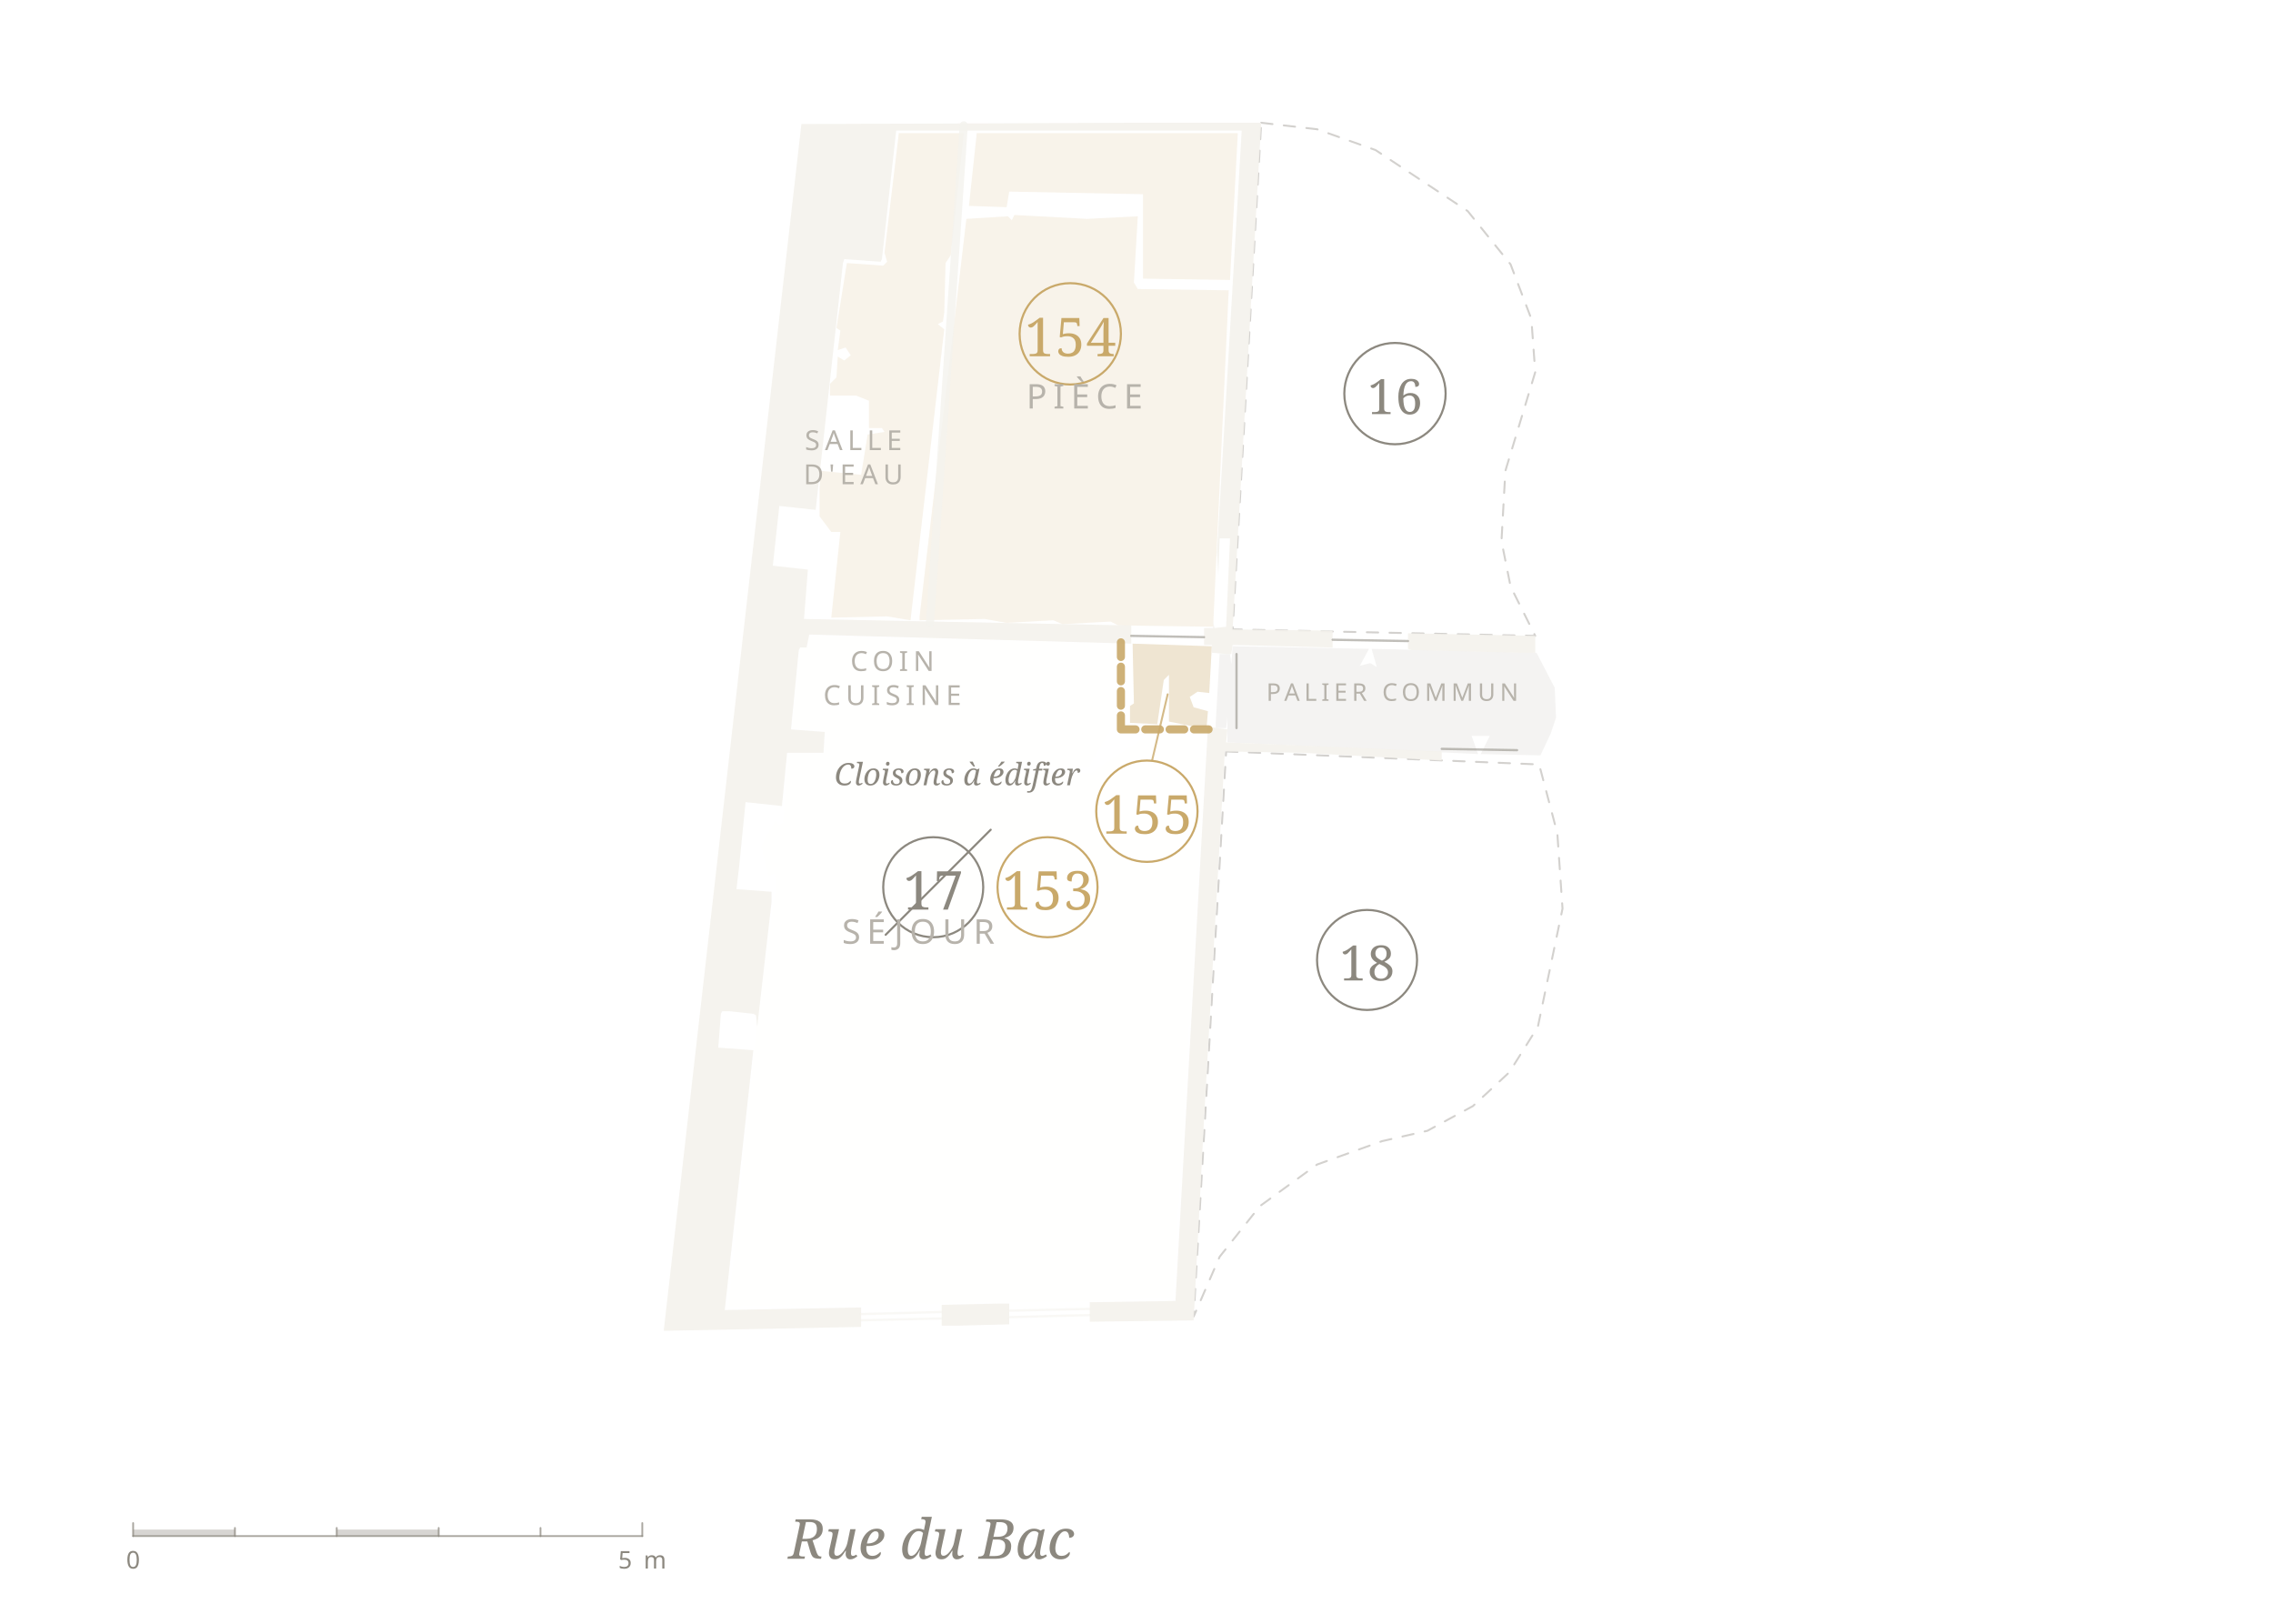
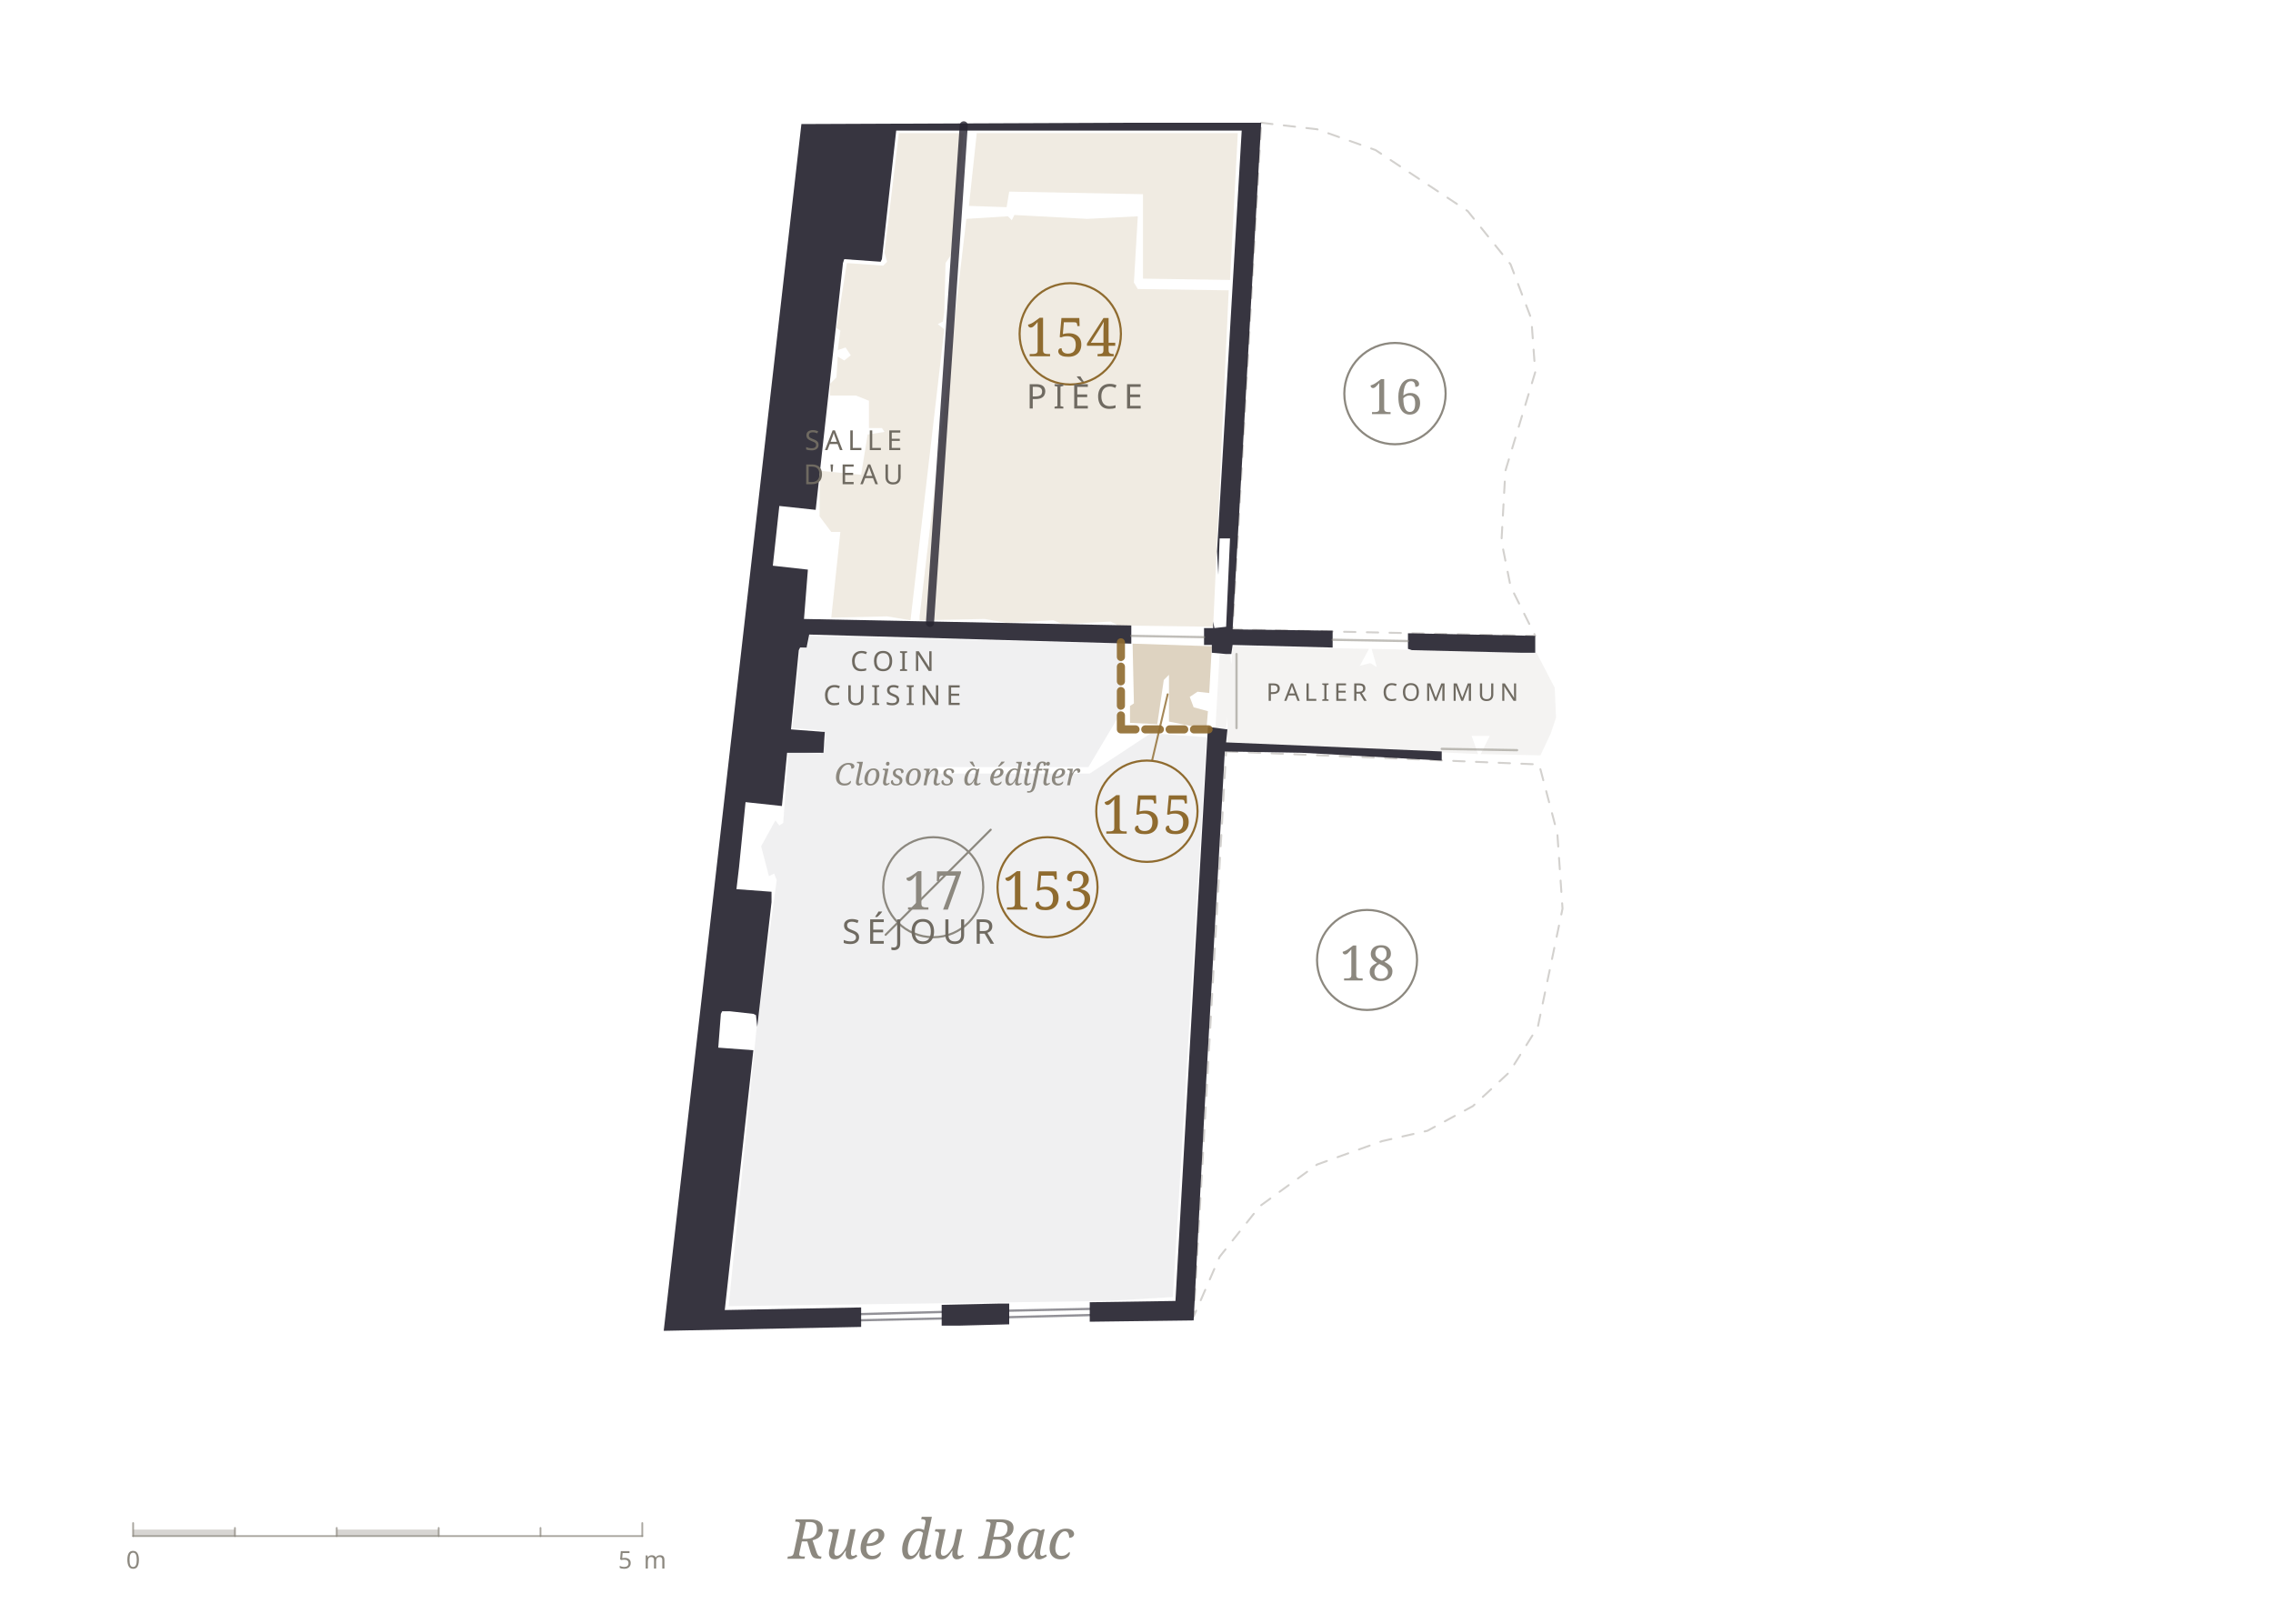
<svg xmlns="http://www.w3.org/2000/svg" viewBox="0 0 1400 1000" width="1400" height="1000" role="img" aria-labelledby="t d" fill="none" stroke-linecap="round" stroke-linejoin="round">
  <g id="lavis">
    <path d="M759.2 398L843.2 399.6L837.6 410L844 408.4L848 410.8L844.8 399.6L946.4 402L957.6 423.6L958.4 442L955.2 451.6L948.8 465.2L912 464.4L917.6 453.2L906.4 453.2L910.4 464.4L756 457.2L756 442L755.2 448.4L748.8 448.4L748.8 445.2L751.2 402.8L757.6 402.8L758.4 409.2Z" fill="#8c887f" fill-opacity=".10" />
-     <path d="M553.6 82L593.6 82L585.6 157.2L582.4 162L581.6 192.4L580.8 198L577.6 199.6L581.6 202.8L560.8 382L546.4 379.6L512 380.4L517.6 327.6L512 327.6L504.8 318L504.8 300.4L505.6 290L530.4 292.4L534.4 267.6L544.8 266L543.2 263.6L535.2 263.6L535.2 246.8L527.2 243.6L511.2 243.6L511.2 236.4L515.2 232.4L516 219.6L520 222L524 218.8L520.8 214L516 215.6L517.6 203.6L515.2 202L521.6 162L544 163.6L546.4 161.2L544.8 155.6ZM601.6 82L762.4 82L757.6 172.4L704 171.6L704 119.6L621.6 118L620 127.6L596.8 126.8ZM624.8 132.4L669.6 134.8L700.8 133.2L698.4 174L700.8 178L756.8 178.8L747.2 386L688.8 385.2L684 382.8L654.4 384.4L648.8 382L620 383.6L606.4 381.2L566.4 382L566.4 379.6L595.2 134.8L620.8 133.2L623.2 135.6Z" fill="#c9a96a" fill-opacity=".14" />
-     <path d="M498.4 391.6L691.2 396.4L690.4 438.8L670.4 472.4L576.8 472.4L576.8 476.4L671.2 476.4L708.8 451.6L743.2 454L722.4 798.8L682.4 801.2L448.8 804.4L466.4 629.2L478.4 542L476.8 538L473.6 539.6L468.8 521.2L477.6 505.2L480 508.4L482.4 506.8L485.6 462.8L505.6 464.4L508.8 455.6L507.2 450L488 448.4L492.8 399.6L497.6 398Z" fill="#f4f2ed" fill-opacity=".07" />
-     <path d="M697.6 396.4L746.4 398L744.8 426.8L737.6 426L732.8 429.2L735.2 435.6L744 438L743.2 447.6L736 447.6L720 444.4L720 415.6L716.8 418.8L712.8 446L696 445.2L696 434.8L698.4 433.2Z" fill="#c9a96a" fill-opacity=".3" />
+     <path d="M553.6 82L593.6 82L585.6 157.2L582.4 162L581.6 192.4L580.8 198L577.6 199.6L581.6 202.8L560.8 382L546.4 379.6L512 380.4L517.6 327.6L512 327.6L504.8 318L504.8 300.4L505.6 290L530.4 292.4L534.4 267.6L544.8 266L543.2 263.6L535.2 263.6L535.2 246.8L527.2 243.6L511.2 243.6L511.2 236.4L515.2 232.4L516 219.6L520 222L524 218.8L520.8 214L516 215.6L517.6 203.6L515.2 202L521.6 162L544 163.6L546.4 161.2L544.8 155.6ZM601.6 82L762.4 82L757.6 172.4L704 171.6L704 119.6L621.6 118L620 127.6L596.8 126.8ZM624.8 132.4L669.6 134.8L700.8 133.2L698.4 174L700.8 178L756.8 178.8L747.2 386L688.8 385.2L684 382.8L654.4 384.4L648.8 382L620 383.6L606.4 381.2L566.4 382L566.4 379.6L595.2 134.8L620.8 133.2L623.2 135.6Z" fill="#8f6b2f" fill-opacity=".14" />
+     <path d="M498.4 391.6L691.2 396.4L690.4 438.8L670.4 472.4L576.8 472.4L576.8 476.4L671.2 476.4L708.8 451.6L743.2 454L722.4 798.8L682.4 801.2L448.8 804.4L466.4 629.2L478.4 542L476.8 538L473.6 539.6L468.8 521.2L477.6 505.2L480 508.4L482.4 506.8L485.6 462.8L505.6 464.4L508.8 455.6L507.2 450L488 448.4L492.8 399.6L497.6 398Z" fill="#262430" fill-opacity=".07" />
+     <path d="M697.6 396.4L746.4 398L744.8 426.8L737.6 426L732.8 429.2L735.2 435.6L744 438L743.2 447.6L736 447.6L720 444.4L720 415.6L716.8 418.8L712.8 446L696 445.2L696 434.8L698.4 433.2Z" fill="#8f6b2f" fill-opacity=".3" />
  </g>
  <g id="fantomes" stroke="#8c887f" stroke-opacity=".38" stroke-width="1.2" stroke-dasharray="7 7">
    <path d="M776.8 75.6L811.2 79.6L847.2 92.4L904 130L930.4 162.8L943.2 196.4L945.6 229.2L927.2 290L924.8 333.2L930.4 361.2L945.6 391.6L759.2 387.6Z" />
    <path d="M755.2 462.8L948 470.8L959.2 513.2L962.4 559.6L947.2 632.4L929.6 660.4L907.2 681.2L879.2 696.4L851.2 702.8L811.2 717.2L776 742.8L751.2 774L735.2 810.8Z" />
  </g>
  <g id="murs">
-     <path d="M692 75.6L776.8 75.6L759.2 387.6L820.8 388.4L820.8 398.8L759.2 397.2L758.4 402.8L755.2 402.8L746.4 402L746.4 397.2L741.6 397.2L741.6 386.8L747.2 386.8L747.2 382.8L748 386.8L755.2 386L757.6 331.6L751.2 331.6L750.4 354L749.6 339.6L764.8 80.4L552 80.4L543.2 159.6L542.4 161.2L520 159.6L519.2 162L502.4 314L480 311.6L476 348.4L497.6 350.8L495.2 381.2L696.8 385.2L696.8 396.4L498.4 390.8L496.8 398.8L492.8 398.8L492 400.4L487.2 449.2L508 450.8L507.2 463.6L484.8 463.6L481.6 496.4L459.2 494L455.2 534L453.6 547.6L475.2 549.2L475.2 555.6L466.4 632.4L465.6 625.2L464 624.4L449.6 622.8L444.8 622.8L444 624.4L442.4 645.2L464 646.8L446.4 806.8L530.4 805.2L530.4 817.2L408.8 819.6L493.6 76.4ZM867.2 390L945.6 391.6L945.6 402L936.8 402L869.6 400.4L867.2 399.6ZM744 447.6L756 449.2L755.2 457.2L888 462.8L888 468.4L801.6 463.6L754.4 462.8L741.6 689.2L735.2 813.2L671.2 814L671.2 802L724 801.2ZM616 802.8L621.6 802.8L621.6 815.6L591.2 816.4L580 816.4L580 803.6Z" fill="#f4f2ed" fill-opacity=".92" fill-rule="nonzero" />
+     <path d="M692 75.6L776.8 75.6L759.2 387.6L820.8 388.4L820.8 398.8L759.2 397.2L758.4 402.8L755.2 402.8L746.4 402L746.4 397.2L741.6 397.2L741.6 386.8L747.2 386.8L747.2 382.8L748 386.8L755.2 386L757.6 331.6L751.2 331.6L750.4 354L749.6 339.6L764.8 80.4L552 80.4L543.2 159.6L542.4 161.2L520 159.6L519.2 162L502.4 314L480 311.6L476 348.4L497.6 350.8L495.2 381.2L696.8 385.2L696.8 396.4L498.4 390.8L496.8 398.8L492.8 398.8L492 400.4L487.2 449.2L508 450.8L507.2 463.6L484.8 463.6L481.6 496.4L459.2 494L455.2 534L453.6 547.6L475.2 549.2L475.2 555.6L466.4 632.4L465.6 625.2L464 624.4L449.6 622.8L444.8 622.8L444 624.4L442.4 645.2L464 646.8L446.4 806.8L530.4 805.2L530.4 817.2L408.8 819.6L493.6 76.4ZM867.2 390L945.6 391.6L945.6 402L936.8 402L869.6 400.4L867.2 399.6ZM744 447.6L756 449.2L755.2 457.2L888 462.8L888 468.4L801.6 463.6L754.4 462.8L741.6 689.2L735.2 813.2L671.2 814L671.2 802L724 801.2ZM616 802.8L621.6 802.8L621.6 815.6L591.2 816.4L580 816.4L580 803.6Z" fill="#262430" fill-opacity=".92" fill-rule="nonzero" />
  </g>
-   <g id="cloisons" stroke="#f4f2ed" stroke-opacity=".8" stroke-width="5">
+   <g id="cloisons" stroke="#262430" stroke-opacity=".8" stroke-width="5">
    <path d="M593.6 77.2L572.8 383.6" />
  </g>
-   <g id="fenetres" stroke="#f4f2ed" stroke-opacity=".5" stroke-width="1.4">
+   <g id="fenetres" stroke="#262430" stroke-opacity=".5" stroke-width="1.4">
    <path d="M530.4 809.3L580 808M530.4 813.1L580 812M621.6 807.2L671.2 806.1M621.6 811.2L671.2 809.9" />
  </g>
  <g id="seuils" stroke="#8c887f" stroke-opacity=".55" stroke-width="1.4">
    <path d="M696.8 391.6L741.6 392.4M761.6 402.8L761.6 448.4M820.8 394L867.2 394.8M888 461.2L934.4 462" />
  </g>
-   <g id="cloisons-a-edifier" stroke="#c9a96a" stroke-width="5" stroke-opacity=".9" stroke-dasharray="9 6">
+   <g id="cloisons-a-edifier" stroke="#8f6b2f" stroke-width="5" stroke-opacity=".9" stroke-dasharray="9 6">
    <path d="M690.4 395.6L690.4 449.2M690.4 449.2L748 449.2" />
  </g>
  <g id="lots">
-     <circle cx="659.2" cy="205.6" r="31.2" fill="none" stroke="#c9a96a" stroke-width="1.3" />
-     <text x="659.2" y="206.6" font-family="&quot;Cormorant Garamond&quot;, Georgia, serif" font-size="33" fill="#c9a96a" text-anchor="middle" dominant-baseline="central" letter-spacing="0.5">154</text>
-     <circle cx="645.2" cy="546.4" r="30.8" fill="none" stroke="#c9a96a" stroke-width="1.3" />
-     <text x="645.2" y="547.4" font-family="&quot;Cormorant Garamond&quot;, Georgia, serif" font-size="33" fill="#c9a96a" text-anchor="middle" dominant-baseline="central" letter-spacing="0.5">153</text>
+     <circle cx="659.2" cy="205.6" r="31.2" fill="none" stroke="#8f6b2f" stroke-width="1.3" />
+     <text x="659.2" y="206.6" font-family="&quot;Cormorant Garamond&quot;, Georgia, serif" font-size="33" fill="#8f6b2f" text-anchor="middle" dominant-baseline="central" letter-spacing="0.5">154</text>
+     <circle cx="645.2" cy="546.4" r="30.8" fill="none" stroke="#8f6b2f" stroke-width="1.3" />
+     <text x="645.2" y="547.4" font-family="&quot;Cormorant Garamond&quot;, Georgia, serif" font-size="33" fill="#8f6b2f" text-anchor="middle" dominant-baseline="central" letter-spacing="0.5">153</text>
    <circle cx="574.8" cy="546.4" r="30.8" fill="none" stroke="#8c887f" stroke-width="1.3" />
    <text x="574.8" y="547.4" font-family="&quot;Cormorant Garamond&quot;, Georgia, serif" font-size="33" fill="#8c887f" text-anchor="middle" dominant-baseline="central" letter-spacing="0.5">17</text>
    <path d="M545.5 575.7L610.2 511" stroke="#8c887f" stroke-width="1.3" fill="none" />
-     <path d="M709.6 468.4L719.2 427.6" stroke="#c9a96a" stroke-width="1.2" stroke-opacity=".8" />
-     <circle cx="706.4" cy="499.6" r="31.2" fill="none" stroke="#c9a96a" stroke-width="1.3" />
-     <text x="706.4" y="500.6" font-family="&quot;Cormorant Garamond&quot;, Georgia, serif" font-size="33" fill="#c9a96a" text-anchor="middle" dominant-baseline="central" letter-spacing="0.5">155</text>
+     <path d="M709.6 468.4L719.2 427.6" stroke="#8f6b2f" stroke-width="1.2" stroke-opacity=".8" />
+     <circle cx="706.4" cy="499.6" r="31.2" fill="none" stroke="#8f6b2f" stroke-width="1.3" />
+     <text x="706.4" y="500.6" font-family="&quot;Cormorant Garamond&quot;, Georgia, serif" font-size="33" fill="#8f6b2f" text-anchor="middle" dominant-baseline="central" letter-spacing="0.5">155</text>
    <circle cx="859.2" cy="242.4" r="31.2" fill="none" stroke="#8c887f" stroke-width="1.3" />
    <text x="859.2" y="243.4" font-family="&quot;Cormorant Garamond&quot;, Georgia, serif" font-size="30" fill="#8c887f" text-anchor="middle" dominant-baseline="central" letter-spacing="0.5">16</text>
    <circle cx="842" cy="591.2" r="30.8" fill="none" stroke="#8c887f" stroke-width="1.3" />
    <text x="842" y="592.2" font-family="&quot;Cormorant Garamond&quot;, Georgia, serif" font-size="30" fill="#8c887f" text-anchor="middle" dominant-baseline="central" letter-spacing="0.5">18</text>
  </g>
  <g id="pieces">
-     <text x="668" y="251.6" font-family="&quot;Manrope&quot;, system-ui, sans-serif" font-size="21" fill="#b7b3ab" text-anchor="middle" letter-spacing="3.8" font-weight="500">PIÈCE</text>
-     <text x="525.6" y="277.2" font-family="&quot;Manrope&quot;, system-ui, sans-serif" font-size="17" fill="#b7b3ab" text-anchor="middle" letter-spacing="3.1" font-weight="500">SALLE</text>
-     <text x="525.6" y="298.2" font-family="&quot;Manrope&quot;, system-ui, sans-serif" font-size="17" fill="#b7b3ab" text-anchor="middle" letter-spacing="3.1" font-weight="500">D'EAU</text>
-     <text x="549.6" y="413.2" font-family="&quot;Manrope&quot;, system-ui, sans-serif" font-size="17" fill="#b7b3ab" text-anchor="middle" letter-spacing="3.1" font-weight="500">COIN</text>
-     <text x="549.6" y="434.2" font-family="&quot;Manrope&quot;, system-ui, sans-serif" font-size="17" fill="#b7b3ab" text-anchor="middle" letter-spacing="3.1" font-weight="500">CUISINE</text>
-     <text x="565.6" y="581.2" font-family="&quot;Manrope&quot;, system-ui, sans-serif" font-size="21" fill="#b7b3ab" text-anchor="middle" letter-spacing="3.8" font-weight="500">SÉJOUR</text>
-     <text x="857.6" y="431.6" font-family="&quot;Manrope&quot;, system-ui, sans-serif" font-size="15" fill="#b7b3ab" text-anchor="middle" letter-spacing="2.7" font-weight="500">PALIER COMMUN</text>
+     <text x="668" y="251.6" font-family="&quot;Manrope&quot;, system-ui, sans-serif" font-size="21" fill="#6f6a61" text-anchor="middle" letter-spacing="3.8" font-weight="500">PIÈCE</text>
+     <text x="525.6" y="277.2" font-family="&quot;Manrope&quot;, system-ui, sans-serif" font-size="17" fill="#6f6a61" text-anchor="middle" letter-spacing="3.1" font-weight="500">SALLE</text>
+     <text x="525.6" y="298.2" font-family="&quot;Manrope&quot;, system-ui, sans-serif" font-size="17" fill="#6f6a61" text-anchor="middle" letter-spacing="3.1" font-weight="500">D'EAU</text>
+     <text x="549.6" y="413.2" font-family="&quot;Manrope&quot;, system-ui, sans-serif" font-size="17" fill="#6f6a61" text-anchor="middle" letter-spacing="3.1" font-weight="500">COIN</text>
+     <text x="549.6" y="434.2" font-family="&quot;Manrope&quot;, system-ui, sans-serif" font-size="17" fill="#6f6a61" text-anchor="middle" letter-spacing="3.1" font-weight="500">CUISINE</text>
+     <text x="565.6" y="581.2" font-family="&quot;Manrope&quot;, system-ui, sans-serif" font-size="21" fill="#6f6a61" text-anchor="middle" letter-spacing="3.8" font-weight="500">SÉJOUR</text>
+     <text x="857.6" y="431.6" font-family="&quot;Manrope&quot;, system-ui, sans-serif" font-size="15" fill="#6f6a61" text-anchor="middle" letter-spacing="2.7" font-weight="500">PALIER COMMUN</text>
  </g>
  <g id="annotations">
    <text x="589.6" y="483.6" font-family="&quot;Cormorant Garamond&quot;, Georgia, serif" font-size="19" fill="#8c887f" text-anchor="middle" font-style="italic">Cloisons à édifier</text>
  </g>
  <g id="echelle">
    <path d="M82 946L395.6 946" stroke="#8c887f" stroke-width="1.1" opacity=".75" />
    <path d="M82 946L82 938" stroke="#8c887f" stroke-width="1.1" opacity=".75" />
    <path d="M144.7 946L144.7 941" stroke="#8c887f" stroke-width="1.1" opacity=".75" />
    <path d="M207.4 946L207.4 941" stroke="#8c887f" stroke-width="1.1" opacity=".75" />
    <path d="M270.2 946L270.2 941" stroke="#8c887f" stroke-width="1.1" opacity=".75" />
    <path d="M332.9 946L332.9 941" stroke="#8c887f" stroke-width="1.1" opacity=".75" />
    <path d="M395.6 946L395.6 938" stroke="#8c887f" stroke-width="1.1" opacity=".75" />
    <path d="M82 946L144.7 946L144.7 942L82 942Z" fill="#8c887f" opacity=".35" />
    <path d="M207.4 946L270.2 946L270.2 942L207.4 942Z" fill="#8c887f" opacity=".35" />
    <text x="82" y="966" font-family="&quot;Manrope&quot;, system-ui, sans-serif" font-size="15" fill="#8c887f" text-anchor="middle" letter-spacing="1.6">0</text>
    <text x="395.6" y="966" font-family="&quot;Manrope&quot;, system-ui, sans-serif" font-size="15" fill="#8c887f" text-anchor="middle" letter-spacing="1.6">5 m</text>
  </g>
  <text x="573.6" y="960" font-family="&quot;Cormorant Garamond&quot;, Georgia, serif" font-size="34" fill="#8c887f" text-anchor="middle" font-style="italic">Rue du Bac</text>
</svg>
